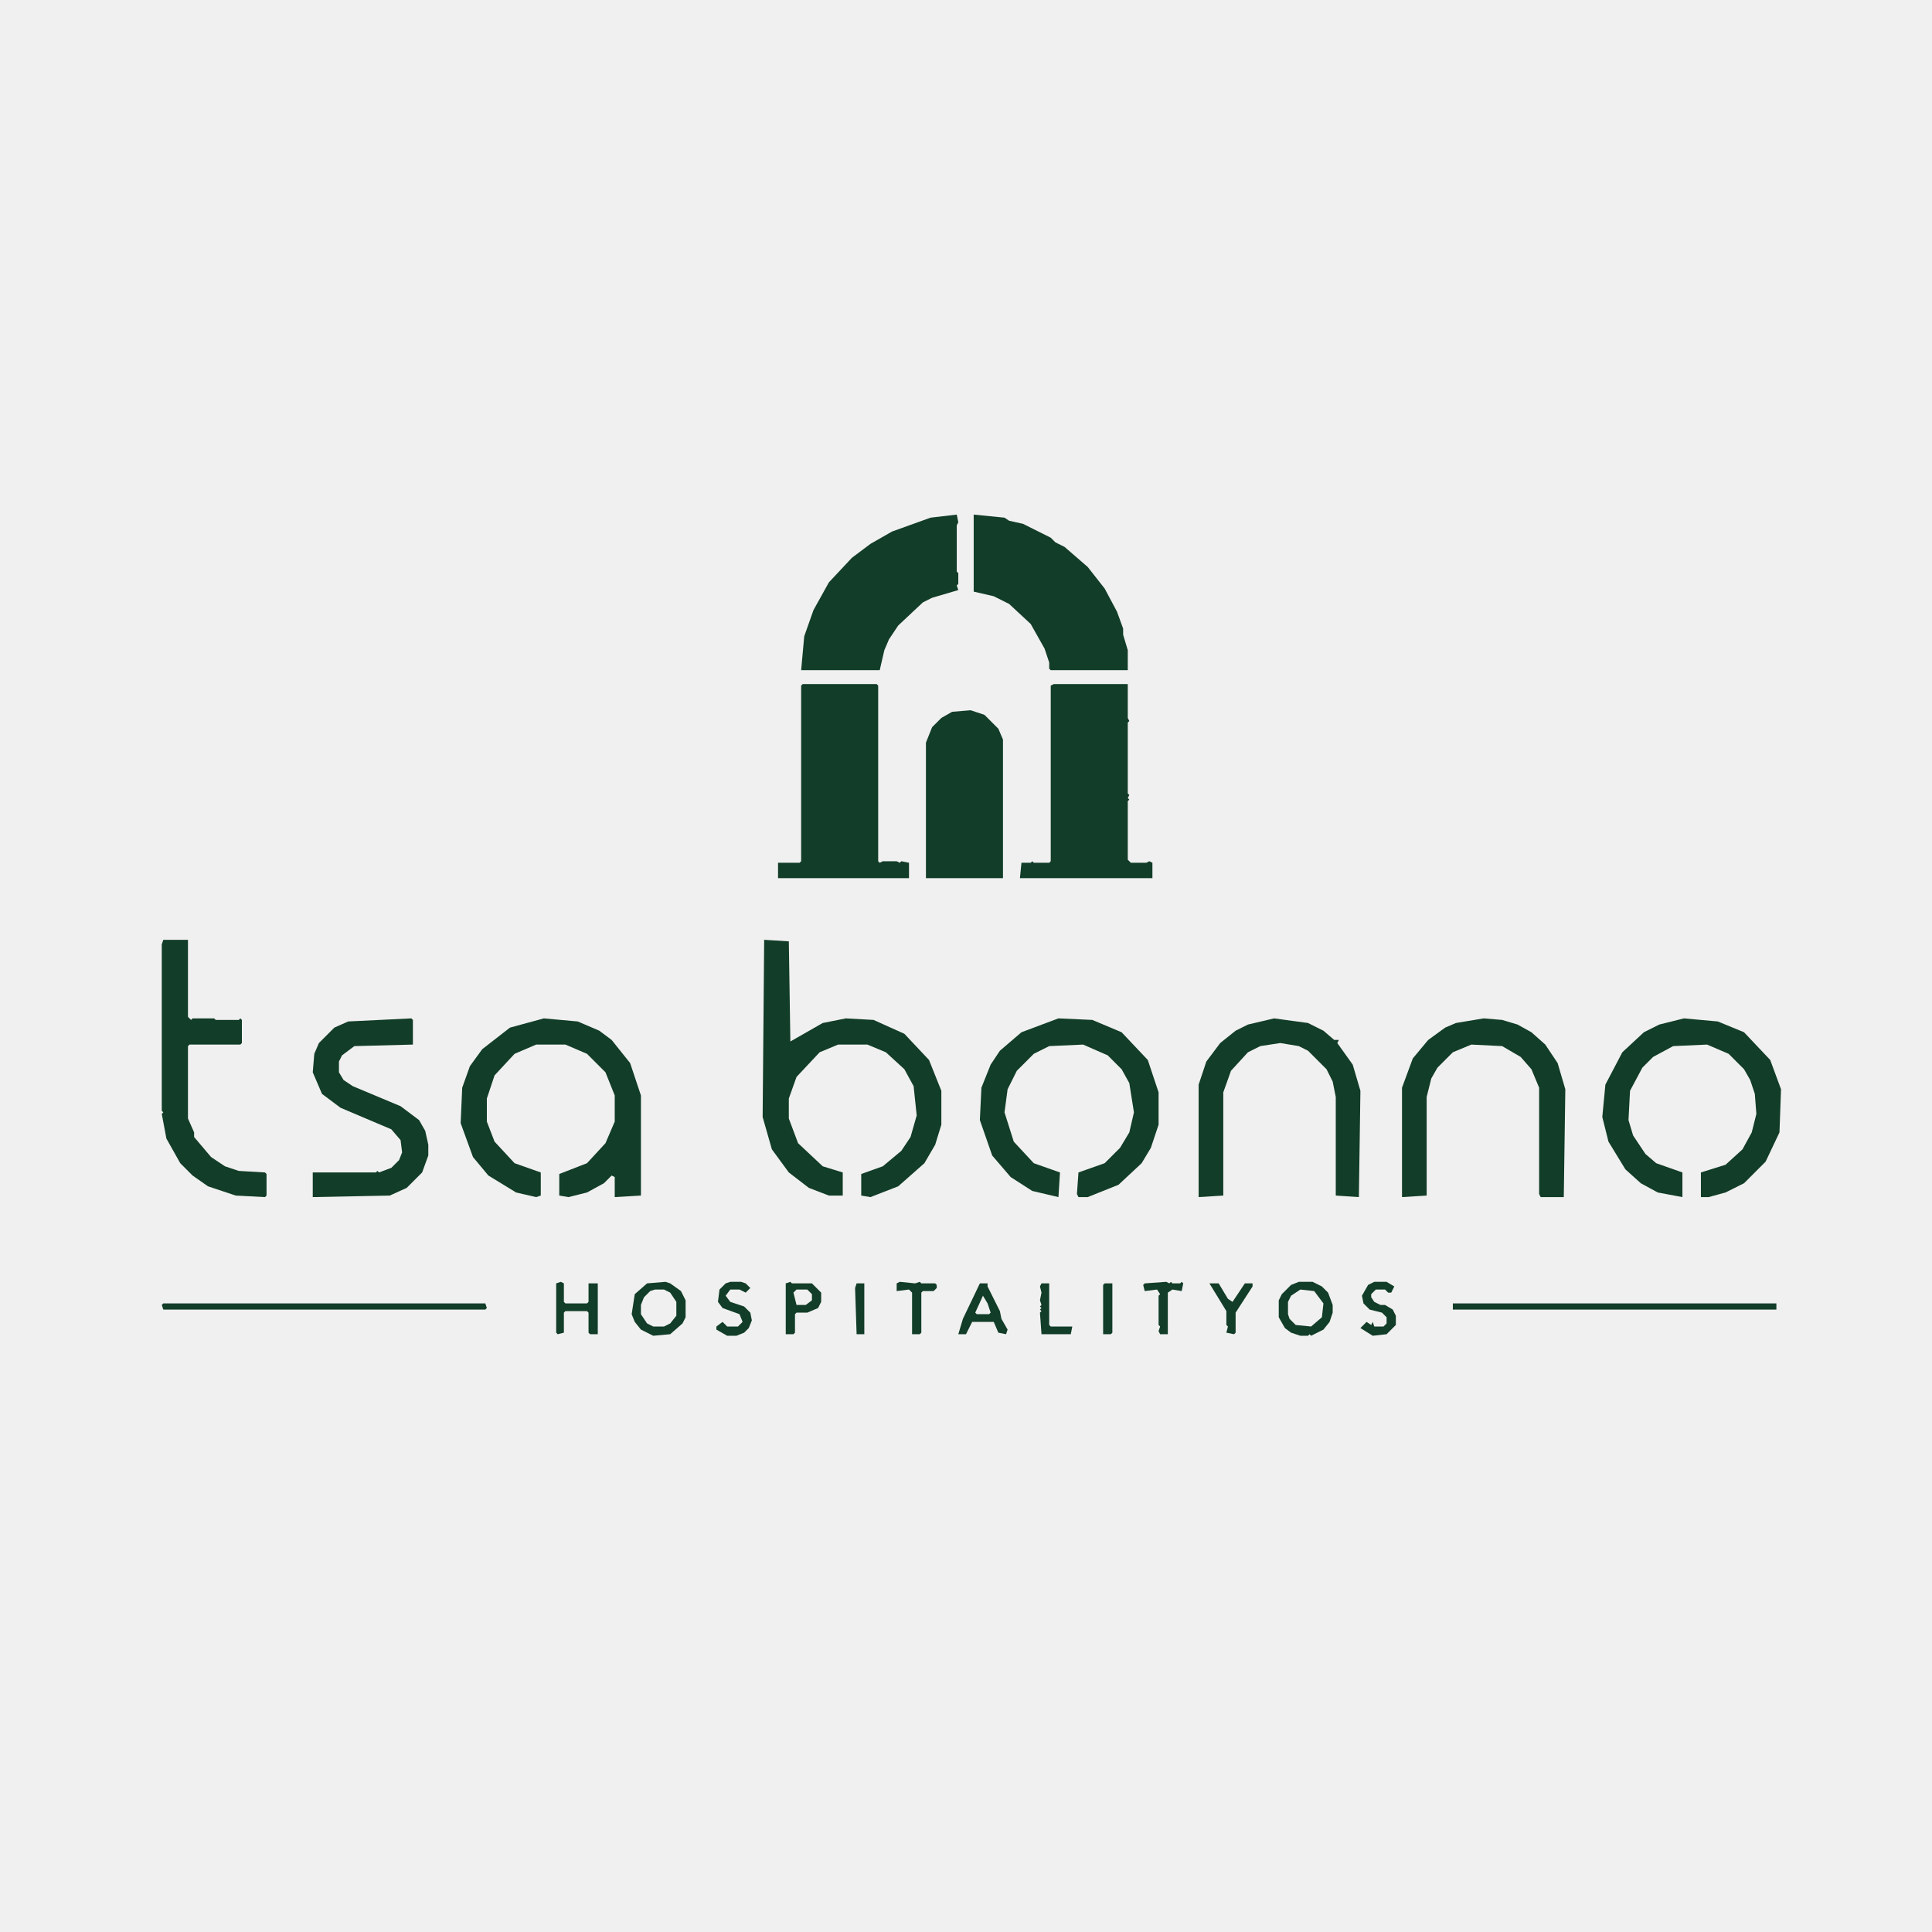
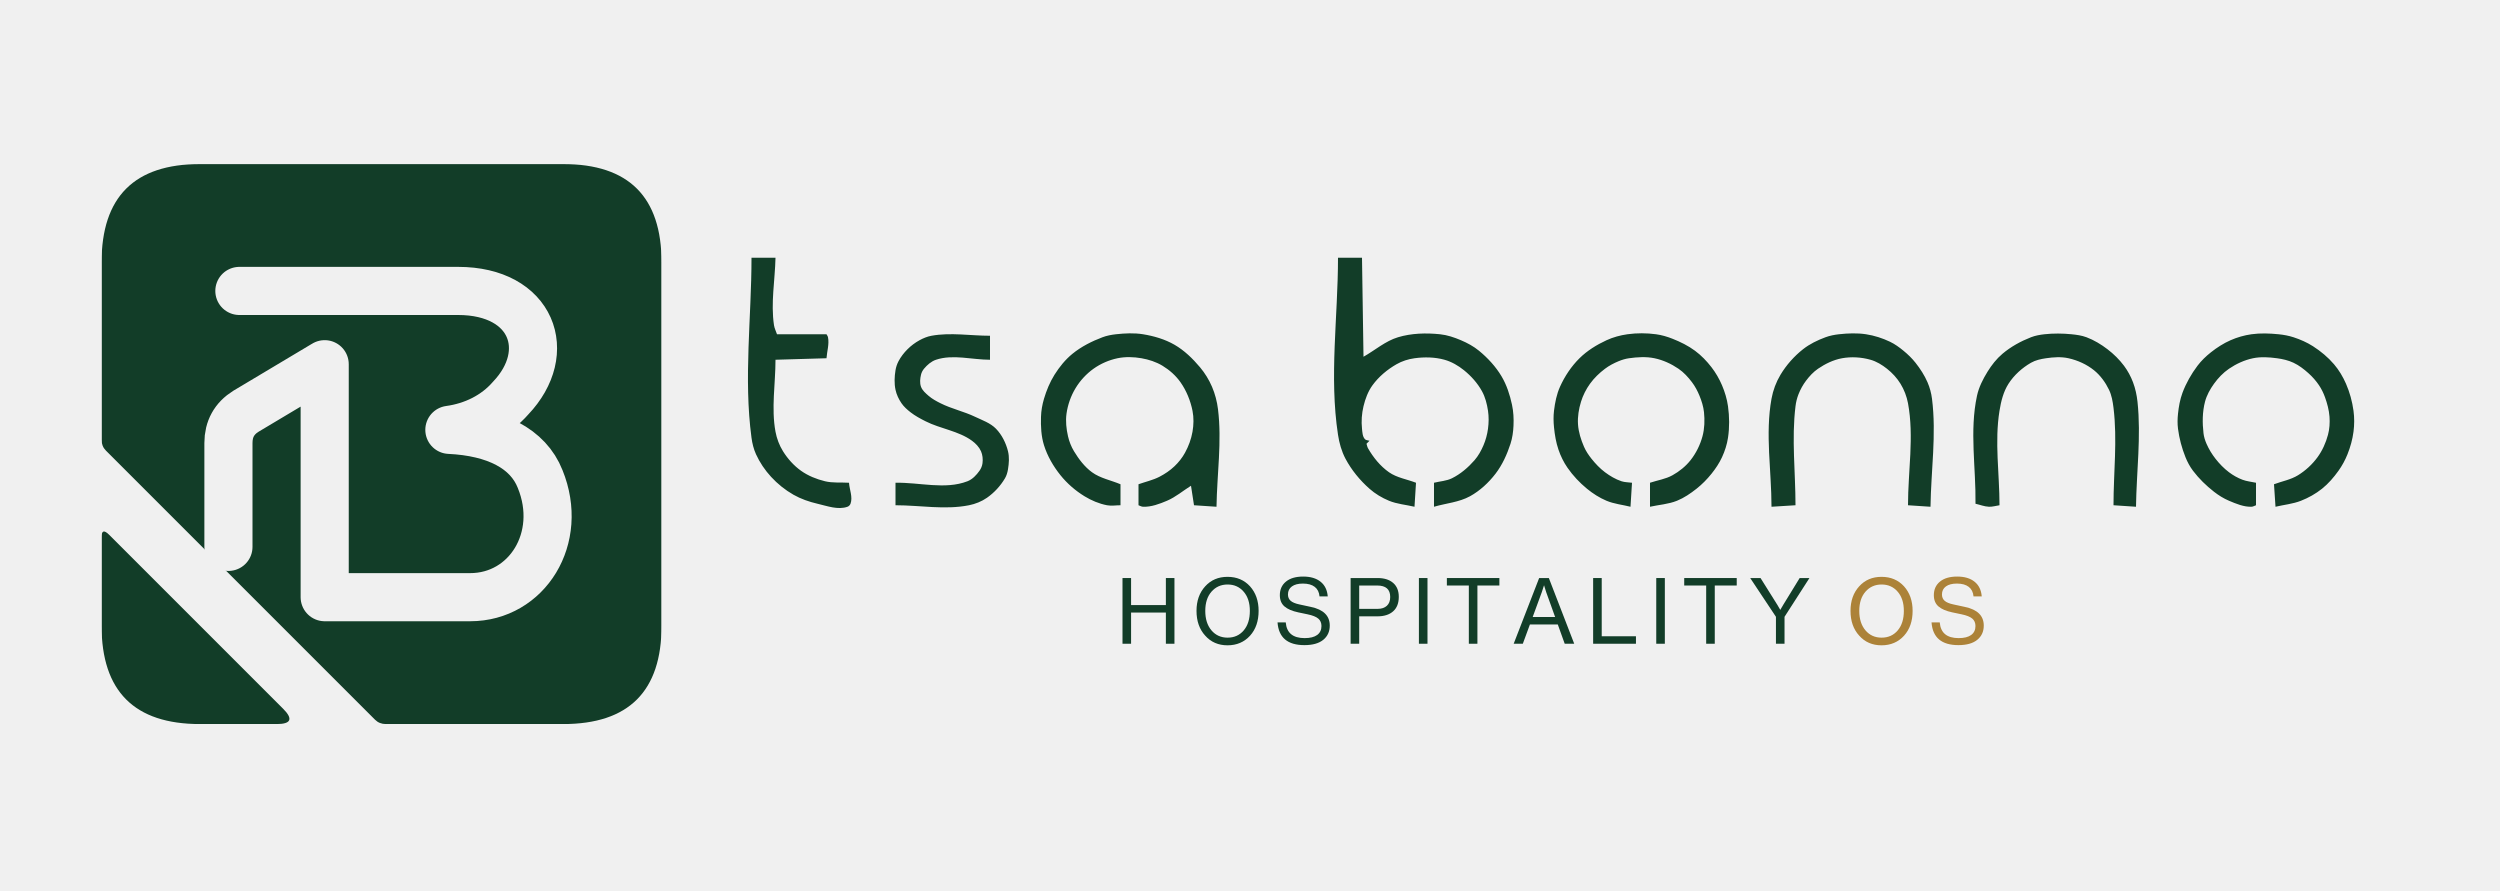
- <svg xmlns="http://www.w3.org/2000/svg" width="1254" height="1254" viewBox="0 0 1254 1254" role="img" aria-label="tsa bonno hospitalityos logo">
-   <path d="M 943.0 846.0 L 943.0 850.0 L 1153.0 850.0 L 1153.0 846.0 Z M 105.0 847.0 L 106.0 850.0 L 315.0 850.0 L 316.0 849.0 L 315.0 846.0 L 106.0 846.0 Z M 638.0 841.0 L 641.0 846.0 L 643.0 852.0 L 642.0 853.0 L 634.0 853.0 L 633.0 852.0 Z M 844.0 837.0 L 853.0 838.0 L 859.0 846.0 L 858.0 855.0 L 851.0 861.0 L 841.0 860.0 L 837.0 856.0 L 836.0 853.0 L 836.0 845.0 L 838.0 841.0 Z M 515.0 839.0 L 517.0 837.0 L 524.0 837.0 L 527.0 840.0 L 527.0 844.0 L 523.0 847.0 L 517.0 847.0 Z M 425.0 837.0 L 431.0 837.0 L 435.0 839.0 L 439.0 845.0 L 439.0 854.0 L 435.0 859.0 L 431.0 861.0 L 424.0 861.0 L 420.0 859.0 L 416.0 853.0 L 416.0 847.0 L 418.0 842.0 L 422.0 838.0 Z M 785.0 833.0 L 796.0 851.0 L 796.0 860.0 L 797.0 861.0 L 796.0 865.0 L 801.0 866.0 L 802.0 865.0 L 802.0 852.0 L 813.0 835.0 L 813.0 833.0 L 808.0 833.0 L 800.0 845.0 L 797.0 843.0 L 791.0 833.0 Z M 717.0 833.0 L 716.0 834.0 L 716.0 866.0 L 721.0 866.0 L 722.0 865.0 L 722.0 833.0 Z M 676.0 833.0 L 675.0 835.0 L 676.0 839.0 L 675.0 844.0 L 676.0 847.0 L 675.0 848.0 L 676.0 849.0 L 675.0 850.0 L 676.0 851.0 L 675.0 852.0 L 676.0 866.0 L 695.0 866.0 L 696.0 861.0 L 682.0 861.0 L 681.0 860.0 L 681.0 833.0 Z M 636.0 833.0 L 625.0 856.0 L 622.0 866.0 L 627.0 866.0 L 631.0 858.0 L 645.0 858.0 L 648.0 865.0 L 653.0 866.0 L 654.0 863.0 L 650.0 856.0 L 649.0 851.0 L 641.0 835.0 L 641.0 833.0 Z M 556.0 833.0 L 555.0 836.0 L 556.0 866.0 L 561.0 866.0 L 561.0 833.0 Z M 900.0 832.0 L 892.0 832.0 L 888.0 834.0 L 884.0 841.0 L 885.0 846.0 L 889.0 850.0 L 897.0 852.0 L 900.0 855.0 L 900.0 859.0 L 898.0 861.0 L 892.0 861.0 L 891.0 858.0 L 890.0 860.0 L 887.0 858.0 L 883.0 862.0 L 891.0 867.0 L 900.0 866.0 L 906.0 860.0 L 906.0 854.0 L 904.0 850.0 L 899.0 847.0 L 896.0 847.0 L 892.0 845.0 L 890.0 842.0 L 890.0 840.0 L 893.0 837.0 L 899.0 837.0 L 901.0 839.0 L 903.0 839.0 L 905.0 835.0 Z M 843.0 832.0 L 838.0 834.0 L 832.0 840.0 L 830.0 844.0 L 830.0 855.0 L 834.0 862.0 L 838.0 865.0 L 844.0 867.0 L 849.0 867.0 L 850.0 866.0 L 851.0 867.0 L 859.0 863.0 L 863.0 858.0 L 865.0 852.0 L 865.0 847.0 L 862.0 839.0 L 858.0 835.0 L 852.0 832.0 Z M 743.0 833.0 L 742.0 834.0 L 743.0 838.0 L 751.0 837.0 L 753.0 840.0 L 752.0 841.0 L 752.0 860.0 L 753.0 861.0 L 752.0 864.0 L 753.0 866.0 L 758.0 866.0 L 758.0 839.0 L 761.0 837.0 L 767.0 838.0 L 768.0 833.0 L 767.0 832.0 L 766.0 833.0 L 761.0 833.0 L 760.0 832.0 L 759.0 833.0 L 757.0 832.0 Z M 584.0 832.0 L 582.0 833.0 L 582.0 838.0 L 590.0 837.0 L 592.0 839.0 L 592.0 866.0 L 597.0 866.0 L 598.0 865.0 L 598.0 839.0 L 599.0 838.0 L 606.0 838.0 L 608.0 836.0 L 608.0 834.0 L 607.0 833.0 L 598.0 833.0 L 597.0 832.0 L 594.0 833.0 Z M 527.0 833.0 L 514.0 833.0 L 513.0 832.0 L 510.0 833.0 L 510.0 866.0 L 515.0 866.0 L 516.0 865.0 L 516.0 853.0 L 517.0 852.0 L 524.0 852.0 L 531.0 849.0 L 533.0 845.0 L 533.0 839.0 Z M 474.0 832.0 L 471.0 833.0 L 467.0 837.0 L 466.0 845.0 L 469.0 849.0 L 480.0 853.0 L 482.0 858.0 L 479.0 861.0 L 472.0 861.0 L 469.0 858.0 L 465.0 861.0 L 465.0 863.0 L 472.0 867.0 L 478.0 867.0 L 483.0 865.0 L 486.0 862.0 L 488.0 857.0 L 487.0 852.0 L 483.0 848.0 L 474.0 845.0 L 471.0 841.0 L 474.0 837.0 L 480.0 837.0 L 484.0 839.0 L 487.0 836.0 L 484.0 833.0 L 481.0 832.0 Z M 420.0 833.0 L 412.0 840.0 L 410.0 853.0 L 412.0 858.0 L 416.0 863.0 L 424.0 867.0 L 435.0 866.0 L 443.0 859.0 L 445.0 855.0 L 445.0 844.0 L 442.0 838.0 L 435.0 833.0 L 432.0 832.0 Z M 361.0 833.0 L 361.0 865.0 L 362.0 866.0 L 366.0 865.0 L 366.0 852.0 L 367.0 851.0 L 381.0 851.0 L 382.0 852.0 L 382.0 865.0 L 383.0 866.0 L 388.0 866.0 L 388.0 833.0 L 382.0 833.0 L 382.0 845.0 L 381.0 846.0 L 367.0 846.0 L 366.0 845.0 L 366.0 833.0 L 364.0 832.0 Z M 1093.0 661.0 L 1077.0 665.0 L 1067.0 670.0 L 1053.0 683.0 L 1042.0 704.0 L 1040.0 725.0 L 1044.0 741.0 L 1055.0 759.0 L 1065.0 768.0 L 1076.0 774.0 L 1092.0 777.0 L 1092.0 761.0 L 1075.0 755.0 L 1068.0 749.0 L 1060.0 737.0 L 1057.0 727.0 L 1058.0 708.0 L 1066.0 693.0 L 1073.0 686.0 L 1086.0 679.0 L 1108.0 678.0 L 1122.0 684.0 L 1132.0 694.0 L 1136.0 701.0 L 1139.0 710.0 L 1140.0 723.0 L 1137.0 735.0 L 1131.0 746.0 L 1120.0 756.0 L 1104.0 761.0 L 1104.0 777.0 L 1109.0 777.0 L 1120.0 774.0 L 1132.0 768.0 L 1146.0 754.0 L 1155.0 735.0 L 1156.0 707.0 L 1149.0 688.0 L 1132.0 670.0 L 1115.0 663.0 Z M 927.0 675.0 L 917.0 687.0 L 910.0 706.0 L 910.0 777.0 L 926.0 776.0 L 926.0 712.0 L 929.0 700.0 L 933.0 693.0 L 943.0 683.0 L 955.0 678.0 L 975.0 679.0 L 987.0 686.0 L 994.0 694.0 L 999.0 706.0 L 999.0 775.0 L 1000.0 777.0 L 1015.0 777.0 L 1016.0 707.0 L 1011.0 690.0 L 1003.0 678.0 L 994.0 670.0 L 985.0 665.0 L 975.0 662.0 L 963.0 661.0 L 945.0 664.0 L 938.0 667.0 Z M 792.0 677.0 L 783.0 689.0 L 778.0 704.0 L 778.0 777.0 L 794.0 776.0 L 794.0 709.0 L 799.0 695.0 L 810.0 683.0 L 818.0 679.0 L 831.0 677.0 L 843.0 679.0 L 849.0 682.0 L 861.0 694.0 L 865.0 702.0 L 867.0 712.0 L 867.0 776.0 L 882.0 777.0 L 883.0 708.0 L 878.0 691.0 L 868.0 677.0 L 869.0 675.0 L 866.0 675.0 L 859.0 669.0 L 849.0 664.0 L 827.0 661.0 L 810.0 665.0 L 802.0 669.0 Z M 687.0 661.0 L 663.0 670.0 L 649.0 682.0 L 643.0 691.0 L 637.0 706.0 L 636.0 727.0 L 644.0 750.0 L 656.0 764.0 L 670.0 773.0 L 687.0 777.0 L 688.0 761.0 L 671.0 755.0 L 658.0 741.0 L 652.0 722.0 L 654.0 707.0 L 660.0 695.0 L 671.0 684.0 L 681.0 679.0 L 703.0 678.0 L 719.0 685.0 L 728.0 694.0 L 733.0 703.0 L 736.0 722.0 L 733.0 735.0 L 727.0 745.0 L 717.0 755.0 L 700.0 761.0 L 699.0 775.0 L 700.0 777.0 L 706.0 777.0 L 726.0 769.0 L 741.0 755.0 L 747.0 745.0 L 752.0 730.0 L 752.0 709.0 L 745.0 688.0 L 728.0 670.0 L 709.0 662.0 Z M 313.0 681.0 L 305.0 692.0 L 300.0 706.0 L 299.0 729.0 L 307.0 751.0 L 317.0 763.0 L 335.0 774.0 L 348.0 777.0 L 351.0 776.0 L 351.0 761.0 L 334.0 755.0 L 321.0 741.0 L 316.0 728.0 L 316.0 713.0 L 321.0 698.0 L 334.0 684.0 L 348.0 678.0 L 367.0 678.0 L 381.0 684.0 L 393.0 696.0 L 399.0 711.0 L 399.0 728.0 L 393.0 742.0 L 381.0 755.0 L 363.0 762.0 L 363.0 776.0 L 369.0 777.0 L 381.0 774.0 L 392.0 768.0 L 397.0 763.0 L 399.0 764.0 L 399.0 777.0 L 416.0 776.0 L 416.0 711.0 L 409.0 690.0 L 397.0 675.0 L 389.0 669.0 L 375.0 663.0 L 353.0 661.0 L 331.0 667.0 Z M 267.0 661.0 L 226.0 663.0 L 217.0 667.0 L 207.0 677.0 L 204.0 684.0 L 203.0 696.0 L 209.0 710.0 L 221.0 719.0 L 254.0 733.0 L 260.0 740.0 L 261.0 748.0 L 259.0 753.0 L 254.0 758.0 L 246.0 761.0 L 245.0 760.0 L 244.0 761.0 L 203.0 761.0 L 203.0 777.0 L 253.0 776.0 L 264.0 771.0 L 274.0 761.0 L 278.0 750.0 L 278.0 743.0 L 276.0 734.0 L 272.0 727.0 L 260.0 718.0 L 229.0 705.0 L 223.0 701.0 L 220.0 696.0 L 220.0 689.0 L 222.0 685.0 L 230.0 679.0 L 268.0 678.0 L 268.0 662.0 Z M 496.0 610.0 L 495.0 725.0 L 501.0 746.0 L 512.0 761.0 L 525.0 771.0 L 538.0 776.0 L 547.0 776.0 L 547.0 761.0 L 534.0 757.0 L 518.0 742.0 L 512.0 726.0 L 512.0 713.0 L 517.0 699.0 L 532.0 683.0 L 544.0 678.0 L 563.0 678.0 L 575.0 683.0 L 587.0 694.0 L 593.0 705.0 L 595.0 724.0 L 591.0 738.0 L 585.0 747.0 L 573.0 757.0 L 559.0 762.0 L 559.0 776.0 L 565.0 777.0 L 583.0 770.0 L 600.0 755.0 L 607.0 743.0 L 611.0 730.0 L 611.0 708.0 L 603.0 688.0 L 587.0 671.0 L 567.0 662.0 L 549.0 661.0 L 534.0 664.0 L 513.0 676.0 L 512.0 611.0 Z M 106.0 610.0 L 105.0 613.0 L 105.0 721.0 L 106.0 722.0 L 105.0 723.0 L 108.0 739.0 L 117.0 755.0 L 125.0 763.0 L 135.0 770.0 L 153.0 776.0 L 172.0 777.0 L 173.0 776.0 L 173.0 762.0 L 172.0 761.0 L 155.0 760.0 L 146.0 757.0 L 137.0 751.0 L 126.0 738.0 L 126.0 735.0 L 122.0 726.0 L 122.0 679.0 L 123.0 678.0 L 156.0 678.0 L 157.0 677.0 L 157.0 662.0 L 156.0 661.0 L 155.0 662.0 L 140.0 662.0 L 139.0 661.0 L 125.0 661.0 L 124.0 662.0 L 122.0 660.0 L 122.0 610.0 Z M 618.0 462.0 L 611.0 466.0 L 605.0 472.0 L 601.0 482.0 L 601.0 570.0 L 651.0 570.0 L 651.0 480.0 L 648.0 473.0 L 639.0 464.0 L 630.0 461.0 Z M 682.0 445.0 L 682.0 559.0 L 681.0 560.0 L 671.0 560.0 L 670.0 559.0 L 669.0 560.0 L 663.0 560.0 L 662.0 570.0 L 748.0 570.0 L 748.0 560.0 L 746.0 559.0 L 744.0 560.0 L 734.0 560.0 L 732.0 558.0 L 732.0 520.0 L 733.0 519.0 L 732.0 518.0 L 733.0 516.0 L 732.0 515.0 L 732.0 469.0 L 733.0 468.0 L 732.0 466.0 L 732.0 444.0 L 684.0 444.0 Z M 521.0 444.0 L 520.0 445.0 L 520.0 559.0 L 519.0 560.0 L 505.0 560.0 L 505.0 570.0 L 590.0 570.0 L 590.0 560.0 L 585.0 559.0 L 584.0 560.0 L 582.0 559.0 L 573.0 559.0 L 571.0 560.0 L 570.0 559.0 L 570.0 445.0 L 569.0 444.0 Z M 632.0 334.0 L 632.0 384.0 L 645.0 387.0 L 655.0 392.0 L 669.0 405.0 L 678.0 421.0 L 681.0 430.0 L 681.0 434.0 L 682.0 435.0 L 732.0 435.0 L 732.0 422.0 L 729.0 412.0 L 729.0 408.0 L 725.0 397.0 L 717.0 382.0 L 706.0 368.0 L 691.0 355.0 L 685.0 352.0 L 682.0 349.0 L 664.0 340.0 L 655.0 338.0 L 652.0 336.0 Z M 621.0 334.0 L 604.0 336.0 L 579.0 345.0 L 565.0 353.0 L 553.0 362.0 L 538.0 378.0 L 528.0 396.0 L 522.0 413.0 L 520.0 435.0 L 571.0 435.0 L 574.0 422.0 L 577.0 415.0 L 583.0 406.0 L 599.0 391.0 L 605.0 388.0 L 622.0 383.0 L 621.0 380.0 L 622.0 379.0 L 622.0 372.0 L 621.0 371.0 L 621.0 341.0 L 622.0 339.0 Z" fill="#123D28" fill-rule="evenodd" />
+ <svg xmlns="http://www.w3.org/2000/svg" width="1600" height="570" viewBox="0 0 1600 570" role="img" aria-label="tsa bonno hospitalityos logo">
+   <g id="approved-current-icon" transform="translate(65 105) scale(.70)">
+     <defs>
+       <mask id="tb-knockout" maskUnits="userSpaceOnUse" x="0" y="0" width="512" height="512">
+         <rect width="512" height="512" fill="white" />
+         <path d="M126 116 H326 C394 116 414 172 374 214     C360 230 340 240 318 243     C360 245 390 260 401 288 C423 342 389 396 337 396     H204 V183 L132 226 Q116 236 116 255 V350" fill="none" stroke="#000000" stroke-width="44" stroke-linecap="round" stroke-linejoin="round" />
+       </mask>
+     </defs>
+     <g mask="url(#tb-knockout)">
+       <path d="M90 0 H422 Q512 0 512 90 V422 Q512 512 422 512 H260     Q254 512 250 508 L4 262 Q0 258 0 252 V90 Q0 0 90 0 Z" fill="#123D28" />
+       <path d="M0 341 Q0 332 7 339 L166 498 Q180 512 160 512 H90     Q0 512 0 422 Z" fill="#123D28" />
+     </g>
+   </g>
+   <g transform="translate(480 164) scale(.96) translate(-98 -640)">
+     <path id="original-tsa-bonno-wordmark" d="M 1060 783 C 1063.974 788.269 1068.798 792.938 1074 797 C 1077.064 799.392 1080.42 801.484 1084 803 C 1088.765 805.018 1093.828 807.158 1099 807 C 1100.054 806.968 1101 806.333 1102 806 L 1102 791 C 1099 790.333 1095.873 790.091 1093 789 C 1089.792 787.782 1086.74 786.067 1084 784 C 1080.613 781.445 1077.611 778.344 1075 775 C 1072.608 771.936 1070.547 768.566 1069 765 C 1068.034 762.774 1067.279 760.411 1067 758 C 1066.193 751.039 1066.228 743.78 1068 737 C 1069.131 732.673 1071.385 728.628 1074 725 C 1076.756 721.176 1080.106 717.657 1084 715 C 1088.808 711.718 1094.302 709.192 1100 708 C 1105.22 706.908 1110.714 707.292 1116 708 C 1119.767 708.504 1123.559 709.386 1127 711 C 1130.684 712.728 1133.972 715.283 1137 718 C 1139.637 720.367 1142.025 723.058 1144 726 C 1145.662 728.475 1146.991 731.194 1148 734 C 1149.505 738.185 1150.681 742.564 1151 747 C 1151.288 751.004 1151.031 755.121 1150 759 C 1148.582 764.332 1146.255 769.545 1143 774 C 1139.521 778.762 1135.021 782.907 1130 786 C 1125.15 788.987 1119.333 790 1114 792 L 1115 807 C 1120.667 805.667 1126.583 805.133 1132 803 C 1137.001 801.031 1141.8 798.355 1146 795 C 1150.24 791.613 1153.844 787.414 1157 783 C 1159.429 779.602 1161.451 775.879 1163 772 C 1164.919 767.194 1166.328 762.131 1167 757 C 1167.606 752.373 1167.63 747.624 1167 743 C 1166.159 736.83 1164.49 730.708 1162 725 C 1159.966 720.336 1157.305 715.869 1154 712 C 1150.008 707.326 1145.173 703.319 1140 700 C 1135.983 697.422 1131.538 695.478 1127 694 C 1123.768 692.947 1120.383 692.335 1117 692 C 1111.029 691.409 1104.942 691.168 1099 692 C 1094.194 692.673 1089.441 694.043 1085 696 C 1080.344 698.051 1075.993 700.846 1072 704 C 1068.671 706.63 1065.555 709.613 1063 713 C 1058.867 718.48 1055.412 724.574 1053 731 C 1051.323 735.468 1050.503 740.254 1050 745 C 1049.649 748.315 1049.572 751.694 1050 755 C 1050.84 761.495 1052.557 767.924 1055 774 C 1056.28 777.184 1057.933 780.26 1060 783 Z M 915 805 C 918 805.667 920.929 806.882 924 807 C 926.355 807.09 928.667 806.333 931 806 C 931 785 927.636 763.729 931 743 C 932.013 736.757 933.583 730.322 937 725 C 940.695 719.245 946.069 714.405 952 711 C 955.018 709.267 958.557 708.505 962 708 C 966.947 707.274 972.12 706.909 977 708 C 983.112 709.366 989.12 712.074 994 716 C 998.26 719.427 1001.62 724.078 1004 729 C 1005.795 732.712 1006.496 736.908 1007 741 C 1009.647 762.504 1007 784.333 1007 806 L 1022 807 C 1022.333 783.667 1025.475 760.204 1023 737 C 1022.528 732.578 1021.579 728.157 1020 724 C 1018.517 720.096 1016.502 716.344 1014 713 C 1010.893 708.848 1007.121 705.148 1003 702 C 998.729 698.738 994.034 695.885 989 694 C 985.816 692.808 982.383 692.335 979 692 C 973.029 691.409 966.964 691.345 961 692 C 957.945 692.335 954.863 692.884 952 694 C 945.182 696.658 938.595 700.283 933 705 C 929.019 708.356 925.737 712.571 923 717 C 919.94 721.952 917.231 727.31 916 733 C 910.923 756.459 915.333 781 915 805 Z M 779 807 L 795 806 C 795 784 792.312 761.835 795 740 C 795.336 737.272 795.991 734.557 797 732 C 798.26 728.808 799.933 725.74 802 723 C 804.271 719.989 806.885 717.126 810 715 C 814.808 711.718 820.273 709.042 826 708 C 832.24 706.865 838.898 707.272 845 709 C 849.019 710.138 852.723 712.411 856 715 C 859.519 717.78 862.656 721.177 865 725 C 867.427 728.958 869.152 733.435 870 738 C 874.138 760.286 870 783.333 870 806 L 885 807 C 885.333 783 889.021 758.811 886 735 C 885.522 731.23 884.511 727.487 883 724 C 880.977 719.331 878.154 714.993 875 711 C 872.662 708.041 869.916 705.391 867 703 C 864.212 700.714 861.254 698.553 858 697 C 852.958 694.592 847.524 692.843 842 692 C 836.069 691.095 829.964 691.345 824 692 C 820.945 692.335 817.882 692.934 815 694 C 809.685 695.966 804.446 698.486 800 702 C 794.071 706.686 788.891 712.522 785 719 C 782.067 723.883 780.016 729.395 779 735 C 774.718 758.615 779 783 779 807 Z M 638 727 C 635.746 732.014 634.672 737.544 634 743 C 633.552 746.639 633.639 750.351 634 754 C 634.502 759.074 635.345 764.177 637 769 C 638.451 773.23 640.453 777.324 643 781 C 646.627 786.234 651.076 790.961 656 795 C 659.934 798.227 664.31 801.026 669 803 C 674.067 805.132 679.667 805.667 685 807 L 686 791 C 683.667 790.667 681.237 790.743 679 790 C 675.036 788.684 671.344 786.502 668 784 C 664.603 781.458 661.641 778.32 659 775 C 657.042 772.539 655.252 769.885 654 767 C 651.939 762.253 650.331 757.164 650 752 C 649.677 746.966 650.518 741.822 652 737 C 653.313 732.725 655.385 728.628 658 725 C 660.756 721.176 664.237 717.839 668 715 C 670.74 712.933 673.829 711.313 677 710 C 679.242 709.071 681.597 708.337 684 708 C 689.612 707.214 695.453 706.84 701 708 C 706.698 709.192 712.192 711.718 717 715 C 720.504 717.392 723.445 720.613 726 724 C 728.067 726.74 729.706 729.822 731 733 C 732.433 736.52 733.613 740.219 734 744 C 734.544 749.316 734.389 754.84 733 760 C 731.45 765.758 728.702 771.326 725 776 C 721.767 780.082 717.549 783.466 713 786 C 708.396 788.565 703 789.333 698 791 L 698 807 C 704 805.667 710.304 805.309 716 803 C 720.715 801.088 725.007 798.154 729 795 C 732.699 792.078 736.05 788.677 739 785 C 741.719 781.61 744.178 777.946 746 774 C 747.901 769.884 749.326 765.483 750 761 C 751.041 754.078 750.971 746.932 750 740 C 749.327 735.194 747.904 730.464 746 726 C 744.183 721.741 741.827 717.668 739 714 C 735.834 709.893 732.166 706.087 728 703 C 723.447 699.626 718.266 697.092 713 695 C 709.468 693.597 705.767 692.504 702 692 C 695.723 691.159 689.272 691.122 683 692 C 678.194 692.673 673.405 693.963 669 696 C 662.455 699.027 656.13 702.932 651 708 C 645.541 713.393 641.147 720.001 638 727 Z M 313 705 C 308.23 708.877 304.268 713.794 301 719 C 297.905 723.931 295.658 729.42 294 735 C 292.845 738.887 292.122 742.947 292 747 C 291.808 753.365 292.095 759.923 294 766 C 296.276 773.26 300.231 780.071 305 786 C 309.442 791.522 314.957 796.298 321 800 C 325.592 802.813 330.712 804.982 336 806 C 338.946 806.567 342 806 345 806 L 345 792 C 338.667 789.333 331.551 788.05 326 784 C 321.035 780.377 317.184 775.257 314 770 C 312.14 766.929 310.796 763.501 310 760 C 308.889 755.114 308.319 749.965 309 745 C 309.817 739.047 311.898 733.147 315 728 C 318.044 722.949 322.197 718.421 327 715 C 331.742 711.623 337.302 709.192 343 708 C 348.22 706.908 353.745 707.09 359 708 C 363.883 708.846 368.756 710.442 373 713 C 377.647 715.801 381.875 719.564 385 724 C 388.957 729.618 391.64 736.264 393 743 C 393.924 747.574 393.796 752.402 393 757 C 392.154 761.883 390.385 766.656 388 771 C 386.171 774.332 383.754 777.381 381 780 C 378.051 782.804 374.615 785.132 371 787 C 366.597 789.275 361.667 790.333 357 792 L 357 806 C 358 806.333 358.947 806.96 360 807 C 365.493 807.211 370.94 805.15 376 803 C 381.788 800.54 386.667 796.333 392 793 L 394 806 L 409 807 C 409.333 785.333 412.65 763.507 410 742 C 409.367 736.864 408.044 731.754 406 727 C 403.99 722.326 401.277 717.892 398 714 C 393.133 708.219 387.549 702.771 381 699 C 374.605 695.319 367.283 693.182 360 692 C 354.077 691.039 347.964 691.345 342 692 C 338.945 692.335 335.875 692.915 333 694 C 325.881 696.686 318.904 700.201 313 705 Z M 258 693 C 245 693 231.791 690.68 219 693 C 216.198 693.508 213.498 694.632 211 696 C 208.077 697.601 205.357 699.643 203 702 C 200.643 704.357 198.547 707.047 197 710 C 196.022 711.867 195.338 713.919 195 716 C 194.306 720.277 194.1 724.761 195 729 C 195.682 732.211 197.141 735.294 199 738 C 200.601 740.332 202.771 742.259 205 744 C 208.064 746.392 211.532 748.244 215 750 C 224.997 755.062 236.943 756.402 246 763 C 248.484 764.81 250.757 767.19 252 770 C 253.087 772.458 253.343 775.335 253 778 C 252.771 779.78 252.037 781.535 251 783 C 248.952 785.892 246.304 788.719 243 790 C 228.079 795.785 211 790.667 195 791 L 195 806 C 211.333 806 227.984 809.203 244 806 C 248.249 805.15 252.448 803.483 256 801 C 260.833 797.621 265.001 793.077 268 788 C 269.072 786.185 269.662 784.081 270 782 C 270.641 778.052 270.97 773.881 270 770 C 268.626 764.503 265.948 759.065 262 755 C 258.255 751.144 252.849 749.319 248 747 C 240.573 743.448 232.356 741.698 225 738 C 222.19 736.588 219.37 735.067 217 733 C 215.038 731.289 212.886 729.448 212 727 C 211.092 724.493 211.387 721.595 212 719 C 212.342 717.549 213.045 716.144 214 715 C 216.136 712.441 218.838 710.054 222 709 C 233.384 705.205 246 709 258 709 L 258 693 Z M 490 641 C 490 680.333 484.066 720.117 490 759 C 490.843 764.524 492.376 770.067 495 775 C 499.009 782.538 504.603 789.346 511 795 C 514.812 798.37 519.297 801.059 524 803 C 529.381 805.221 535.333 805.667 541 807 L 542 791 C 536 788.667 529.271 787.696 524 784 C 518.197 779.932 513.523 774.149 510 768 C 509.476 767.085 509.333 766 509 765 L 511 763 C 510 762.667 508.729 762.761 508 762 C 506.322 760.247 506.256 757.413 506 755 C 505.47 750.017 505.83 744.873 507 740 C 508.186 735.063 510.015 730.107 513 726 C 517.166 720.267 522.851 715.523 529 712 C 532.658 709.904 536.823 708.571 541 708 C 547.613 707.096 554.57 707.207 561 709 C 565.741 710.322 570.167 712.913 574 716 C 578.787 719.855 583.034 724.617 586 730 C 588.188 733.971 589.326 738.517 590 743 C 590.595 746.956 590.531 751.035 590 755 C 589.496 758.767 588.492 762.504 587 766 C 585.474 769.575 583.558 773.073 581 776 C 576.786 780.821 571.738 785.158 566 788 C 562.305 789.83 558 790 554 791 L 554 807 C 562 804.667 570.7 804.02 578 800 C 584.62 796.354 590.392 790.99 595 785 C 599.545 779.092 602.695 772.088 605 765 C 606.254 761.144 606.81 757.051 607 753 C 607.219 748.327 606.985 743.574 606 739 C 604.579 732.402 602.458 725.796 599 720 C 595.128 713.51 589.838 707.798 584 703 C 580.422 700.06 576.259 697.817 572 696 C 567.536 694.096 562.827 692.501 558 692 C 548.693 691.033 538.959 691.299 530 694 C 521.568 696.543 514.667 702.667 507 707 L 506 641 L 490 641 Z M 99 641 C 99 681 93.691 721.354 99 761 C 99.504 764.767 100.426 768.541 102 772 C 104.489 777.469 107.939 782.571 112 787 C 116.327 791.72 121.433 795.836 127 799 C 131.952 801.814 137.453 803.706 143 805 C 149.525 806.522 156.69 809.252 163 807 C 163.888 806.683 164.67 805.883 165 805 C 166.635 800.617 164.333 795.667 164 791 C 158.667 790.667 153.194 791.257 148 790 C 142.342 788.631 136.742 786.377 132 783 C 127.197 779.579 123.114 775.008 120 770 C 117.548 766.057 115.848 761.565 115 757 C 112.079 741.269 115 725 115 709 L 149 708 C 149.333 703.333 150.912 698.589 150 694 C 149.855 693.269 149.333 692.667 149 692 L 116 692 C 115.333 690 114.315 688.085 114 686 C 111.761 671.164 114.667 656 115 641 L 99 641 Z" fill="#123D28" fill-rule="evenodd" />
+   </g>
+   <g id="helvetica-subtext" data-font="HelveticaNowText Regular" aria-label="HOSPITALITY OS" transform="translate(713.3785 360.3181) scale(0.0590604)">
+     <g fill="#123D28">
+       <path transform="translate(0 0)" d="M 555 456 L 555 163 L 648 163 L 648 875 L 555 875 L 555 537 L 178 537 L 178 875 L 85 875 L 85 163 L 178 163 L 178 456 Z" />
+       <path transform="translate(823 0)" d="M 644 788 C 580.667 857.333 499.333 892 400 892 C 300.667 892 220 857 158 787 C 95.333 718.333 64 629 64 519 C 64 410.333 95.333 321.667 158 253 C 220 184.333 300.667 150 400 150 C 500 150 581.333 184.333 644 253 C 706 322.333 737 411 737 519 C 737 629.667 706 719.333 644 788 Z M 159 519 C 159 607 181.333 677.333 226 730 C 270.667 782.667 329 809 401 809 C 473 809 531.333 782.667 576 730 C 620 678 642 607.667 642 519 C 642 431.667 619.667 362.333 575 311 C 530.333 259 472.333 233 401 233 C 329.667 233 271.333 259 226 311 C 181.333 362.333 159 431.667 159 519 Z" />
+       <path transform="translate(1714 0)" d="M 342 890 C 160 890 63 808 51 644 L 140 644 C 149.333 757.333 217.667 814 345 814 C 404.333 814 449.5 802.667 480.5 780 C 511.5 757.333 527 725 527 683 C 527 649 515.5 622.167 492.5 602.5 C 469.5 582.833 430.667 567.333 376 556 L 276 535 C 209.333 521 159.333 499.5 126 470.5 C 92.667 441.5 76 401 76 349 C 76 287 98.167 237.833 142.5 201.5 C 186.833 165.167 249 147 329 147 C 408.333 147 471.167 165.667 517.5 203 C 563.833 240.333 589.667 293.333 595 362 L 506 362 C 502 316.667 484.667 282.167 454 258.5 C 423.333 234.833 380.667 223 326 223 C 274.667 223 234.833 233.333 206.5 254 C 178.167 274.667 164 303.667 164 341 C 164 369.667 173.667 392.5 193 409.5 C 212.333 426.5 244 439.667 288 449 L 413 476 C 549 504.667 617 572 617 678 C 617 742.667 593.5 794.167 546.5 832.5 C 499.5 870.833 431.333 890 342 890 Z" />
+       <path transform="translate(2472 0)" d="M 85 163 L 378 163 C 449.333 163 505.333 180.667 546 216 C 586.667 251.333 607 301.667 607 367 C 607 435 586.667 487.167 546 523.5 C 505.333 559.833 448.667 578 376 578 L 178 578 L 178 875 L 85 875 Z M 178 497 L 378 497 C 420.667 497 454 485.833 478 463.5 C 502 441.167 514 409.333 514 368 C 514 285.333 467 244 373 244 L 178 244 Z" />
+       <path transform="translate(3212 0)" d="M 178 875 L 85 875 L 85 163 L 178 163 Z" />
+       <path transform="translate(3565 0)" d="M 35 163 L 604 163 L 604 244 L 366 244 L 366 875 L 273 875 L 273 244 L 35 244 Z" />
+       <path transform="translate(4294 0)" d="M 686 875 L 583 875 L 508 666 L 206 666 L 129 875 L 30 875 L 306 163 L 411 163 Z M 335 315 L 236 585 L 479 585 L 382 315 L 359 241 Z" />
+       <path transform="translate(5100 0)" d="M 178 163 L 178 794 L 549 794 L 549 875 L 85 875 L 85 163 Z" />
+       <path transform="translate(5784 0)" d="M 178 875 L 85 875 L 85 163 L 178 163 Z" />
+       <path transform="translate(6137 0)" d="M 35 163 L 604 163 L 604 244 L 366 244 L 366 875 L 273 875 L 273 244 L 35 244 Z" />
+       <path transform="translate(6866 0)" d="M 378 455 L 557 163 L 663 163 L 393 583 L 393 875 L 300 875 L 300 583 L 21 163 L 133 163 L 316 455 L 347 508 Z" />
+     </g>
+     <g transform="translate(7910 0)" fill="#AC8238">
+       <path transform="translate(0 0)" d="M 644 788 C 580.667 857.333 499.333 892 400 892 C 300.667 892 220 857 158 787 C 95.333 718.333 64 629 64 519 C 64 410.333 95.333 321.667 158 253 C 220 184.333 300.667 150 400 150 C 500 150 581.333 184.333 644 253 C 706 322.333 737 411 737 519 C 737 629.667 706 719.333 644 788 Z M 159 519 C 159 607 181.333 677.333 226 730 C 270.667 782.667 329 809 401 809 C 473 809 531.333 782.667 576 730 C 620 678 642 607.667 642 519 C 642 431.667 619.667 362.333 575 311 C 530.333 259 472.333 233 401 233 C 329.667 233 271.333 259 226 311 C 181.333 362.333 159 431.667 159 519 Z" />
+       <path transform="translate(891 0)" d="M 342 890 C 160 890 63 808 51 644 L 140 644 C 149.333 757.333 217.667 814 345 814 C 404.333 814 449.5 802.667 480.5 780 C 511.5 757.333 527 725 527 683 C 527 649 515.5 622.167 492.5 602.5 C 469.5 582.833 430.667 567.333 376 556 L 276 535 C 209.333 521 159.333 499.5 126 470.5 C 92.667 441.5 76 401 76 349 C 76 287 98.167 237.833 142.5 201.5 C 186.833 165.167 249 147 329 147 C 408.333 147 471.167 165.667 517.5 203 C 563.833 240.333 589.667 293.333 595 362 L 506 362 C 502 316.667 484.667 282.167 454 258.5 C 423.333 234.833 380.667 223 326 223 C 274.667 223 234.833 233.333 206.5 254 C 178.167 274.667 164 303.667 164 341 C 164 369.667 173.667 392.5 193 409.5 C 212.333 426.5 244 439.667 288 449 L 413 476 C 549 504.667 617 572 617 678 C 617 742.667 593.5 794.167 546.5 832.5 C 499.5 870.833 431.333 890 342 890 Z" />
+     </g>
+   </g>
</svg>
